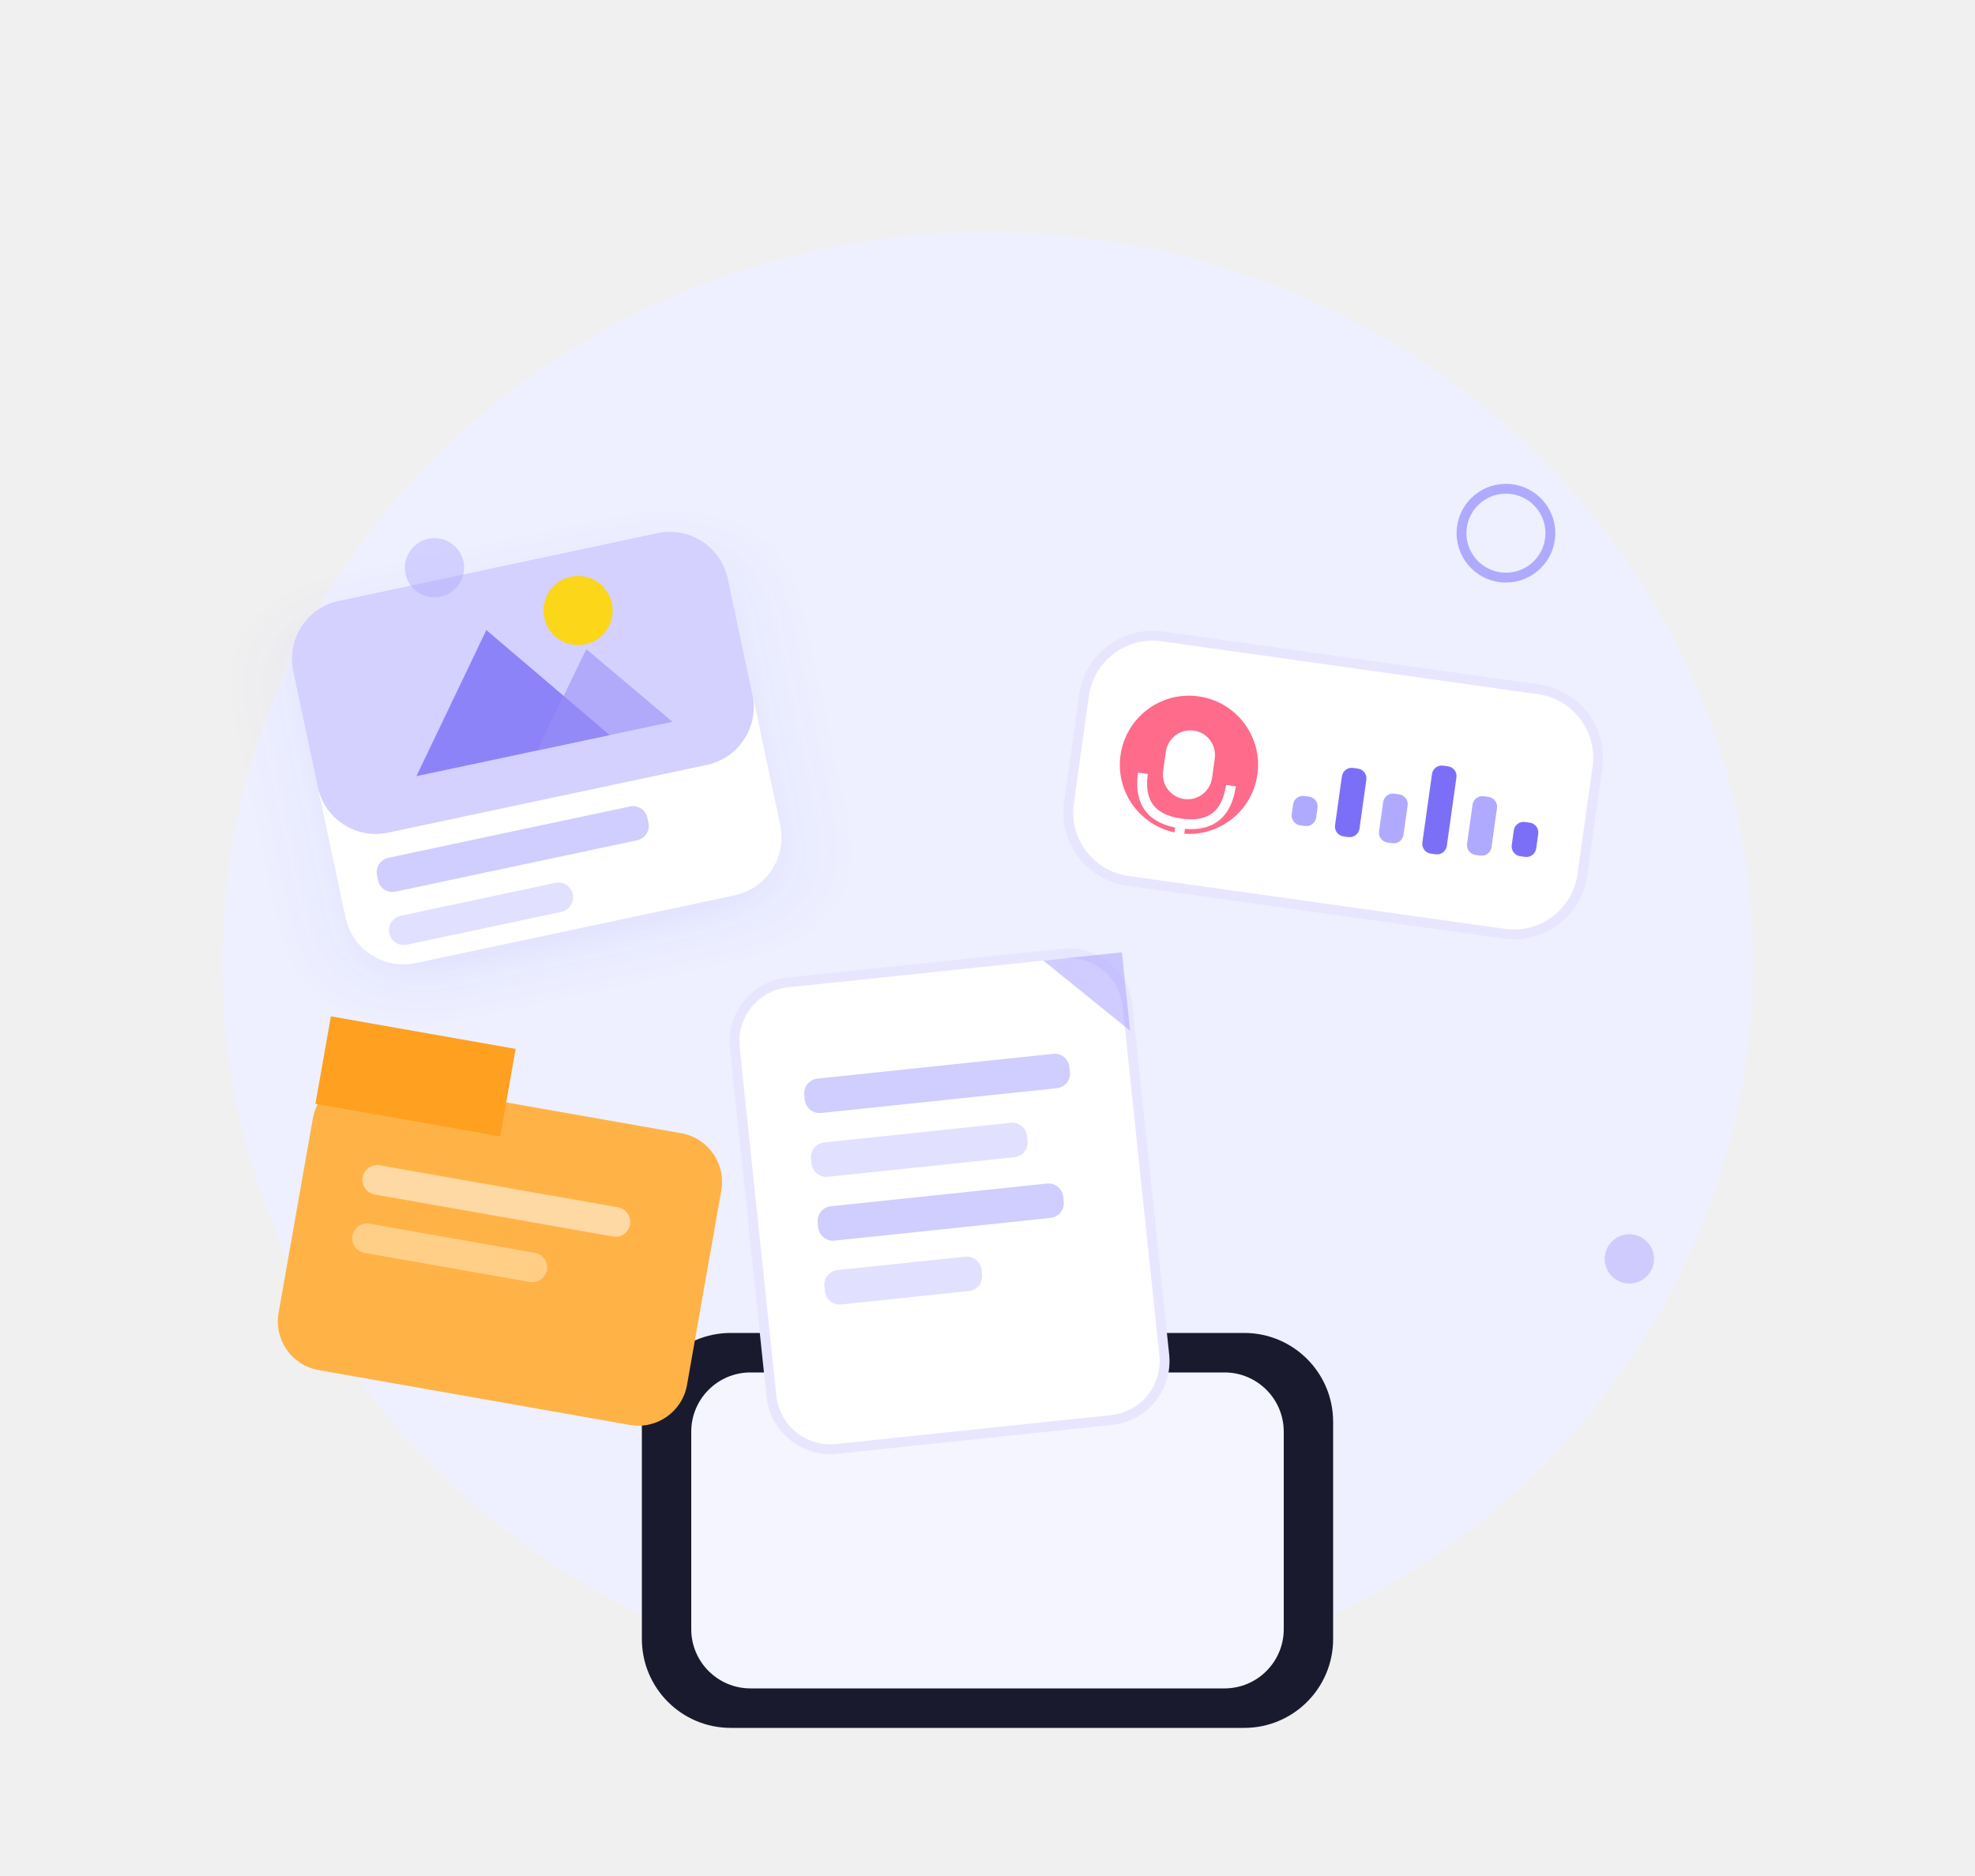
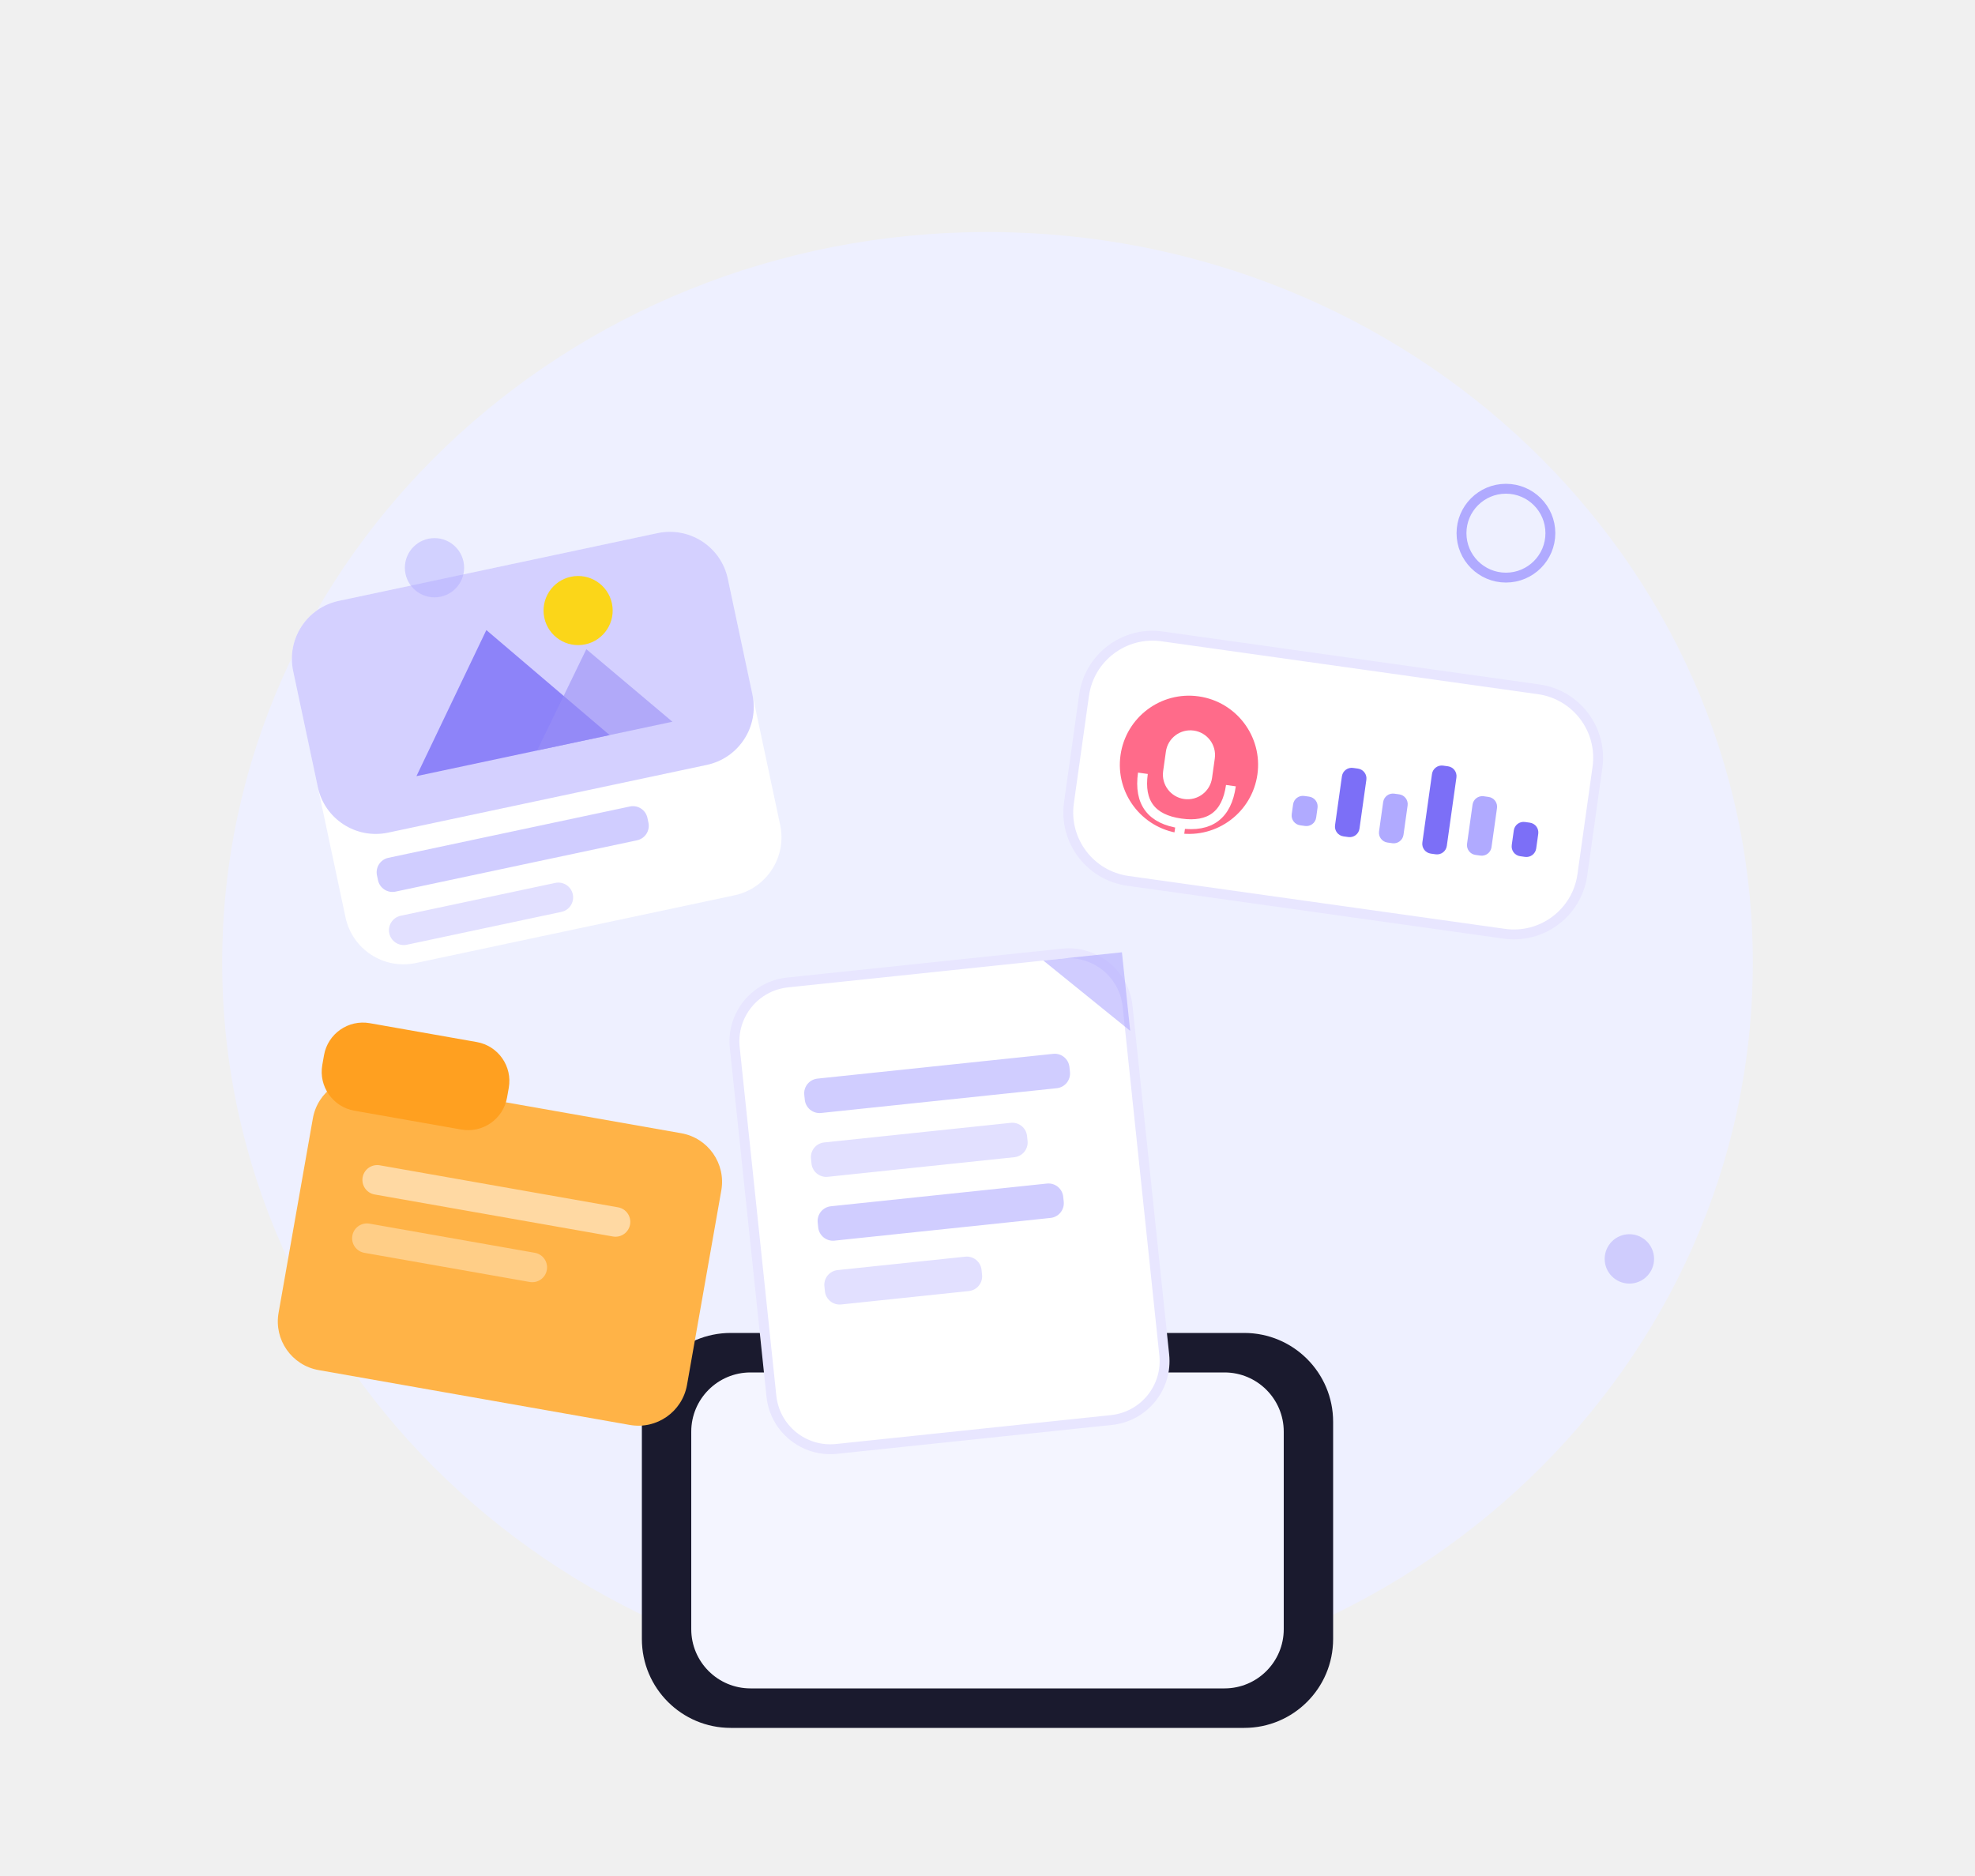
- <svg xmlns="http://www.w3.org/2000/svg" viewBox="0 0 400 380" width="400" height="380">
-   <ellipse cx="200" cy="195" rx="155" ry="148" fill="#EEF0FF" />
-   <rect x="130" y="270" width="140" height="80" rx="18" fill="#1A1A2E" />
-   <rect x="140" y="278" width="120" height="64" rx="12" fill="#F4F5FF" />
-   <g transform="rotate(-12, 130, 170)">
-     <rect x="68" y="110" width="90" height="75" rx="12" fill="white" filter="url(#shadow1)" />
-     <rect x="68" y="110" width="90" height="48" rx="12" fill="#B0AAFF" opacity="0.55" />
-     <polygon points="88,148 108,122 128,148" fill="#7C6FF7" opacity="0.8" />
-     <polygon points="113,148 127,130 141,148" fill="#9990F5" opacity="0.6" />
-     <circle cx="127" cy="122" r="7" fill="#FFD700" opacity="0.9" />
-     <rect x="76" y="163" width="56" height="7" rx="3" fill="#D0CDFF" />
-     <rect x="76" y="175" width="38" height="6" rx="3" fill="#E2E0FF" />
-   </g>
-   <g transform="rotate(8, 240, 175)">
-     <rect x="215" y="130" width="105" height="50" rx="14" fill="white" stroke="#E8E6FF" stroke-width="2" />
-     <circle cx="238" cy="155" r="14" fill="#FF6B8A" />
-     <rect x="233" y="148" width="10" height="14" rx="5" fill="white" />
-     <path d="M229,158 Q229,167 238,167 Q247,167 247,158" stroke="white" stroke-width="2" fill="none" />
-     <line x1="238" y1="167" x2="238" y2="172" stroke="white" stroke-width="2" />
-     <rect x="260" y="158" width="5" height="6" rx="2" fill="#B0AAFF" />
-     <rect x="269" y="151" width="5" height="14" rx="2" fill="#7C6FF7" />
-     <rect x="278" y="155" width="5" height="10" rx="2" fill="#B0AAFF" />
-     <rect x="287" y="148" width="5" height="18" rx="2" fill="#7C6FF7" />
-     <rect x="296" y="153" width="5" height="12" rx="2" fill="#B0AAFF" />
-     <rect x="305" y="157" width="5" height="7" rx="2" fill="#7C6FF7" />
-   </g>
-   <g transform="rotate(-6, 200, 240)">
-     <rect x="152" y="195" width="80" height="95" rx="12" fill="white" stroke="#E8E6FF" stroke-width="2" />
-     <rect x="165" y="215" width="54" height="7" rx="3" fill="#D0CDFF" />
-     <rect x="165" y="228" width="44" height="7" rx="3" fill="#E2E0FF" />
-     <rect x="165" y="241" width="50" height="7" rx="3" fill="#D0CDFF" />
-     <rect x="165" y="254" width="32" height="7" rx="3" fill="#E2E0FF" />
-     <polygon points="216,196 232,196 232,212" fill="#B0AAFF" opacity="0.6" />
-   </g>
-   <g transform="rotate(10, 110, 250)">
-     <rect x="60" y="225" width="84" height="60" rx="10" fill="#FFB347" />
-     <rect x="60" y="214" width="38" height="18" rx="8 8 0 0" fill="#FFA020" />
-     <rect x="72" y="242" width="55" height="6" rx="3" fill="white" opacity="0.5" />
-     <rect x="72" y="254" width="40" height="6" rx="3" fill="white" opacity="0.35" />
-   </g>
-   <circle cx="305" cy="108" r="9" fill="#EEF0FF" stroke="#B0AAFF" stroke-width="2" />
-   <circle cx="88" cy="115" r="6" fill="#B0AAFF" opacity="0.45" />
-   <circle cx="330" cy="255" r="5" fill="#7C6FF7" opacity="0.28" />
-   <defs>
-     <filter id="shadow1" x="-20%" y="-20%" width="140%" height="140%">
-       <feDropShadow dx="0" dy="4" stdDeviation="6" flood-color="#7C6FF7" flood-opacity="0.12" />
-     </filter>
-   </defs>
+ <svg xmlns="http://www.w3.org/2000/svg" width="400" height="380" viewBox="0 0 400 380" fill="none">
+   <path d="M200 343C285.604 343 355 276.738 355 195C355 113.262 285.604 47 200 47C114.396 47 45 113.262 45 195C45 276.738 114.396 343 200 343Z" fill="#EEF0FF" />
+   <path d="M252 270H148C138.059 270 130 278.059 130 288V332C130 341.941 138.059 350 148 350H252C261.941 350 270 341.941 270 332V288C270 278.059 261.941 270 252 270Z" fill="#1A1A2E" />
+   <path d="M248 278H152C145.373 278 140 283.373 140 290V330C140 336.627 145.373 342 152 342H248C254.627 342 260 336.627 260 330V290C260 283.373 254.627 278 248 278Z" fill="#F4F5FF" />
+   <path d="M133.176 107.985L68.618 121.707C62.135 123.085 57.997 129.457 59.375 135.939L69.979 185.825C71.356 192.308 77.729 196.446 84.211 195.068L148.769 181.346C155.252 179.968 159.39 173.596 158.012 167.113L147.408 117.227C146.03 110.745 139.658 106.607 133.176 107.985Z" fill="white" />
+   <path opacity="0.55" d="M133.176 107.985L68.618 121.707C62.135 123.085 57.997 129.457 59.375 135.939L64.365 159.415C65.743 165.898 72.115 170.036 78.598 168.658L143.155 154.936C149.638 153.558 153.776 147.186 152.398 140.703L147.408 117.227C146.03 110.745 139.658 106.607 133.176 107.985Z" fill="#B0AAFF" />
+   <path opacity="0.8" d="M84.344 157.213L98.501 127.623L123.47 148.897L84.344 157.213Z" fill="#7C6FF7" />
+   <path opacity="0.6" d="M108.797 152.015L118.749 131.498L136.185 146.194L108.797 152.015Z" fill="#9990F5" />
+   <path opacity="0.9" d="M118.541 130.52C122.323 129.716 124.737 125.999 123.933 122.217C123.129 118.436 119.412 116.022 115.63 116.826C111.849 117.629 109.435 121.347 110.239 125.128C111.043 128.91 114.76 131.323 118.541 130.52Z" fill="#FFD700" />
+   <path d="M127.566 163.361L78.659 173.757C77.038 174.101 76.004 175.694 76.348 177.315L76.556 178.293C76.901 179.913 78.494 180.948 80.114 180.604L129.022 170.208C130.642 169.863 131.677 168.27 131.333 166.65L131.125 165.672C130.78 164.051 129.187 163.016 127.566 163.361Z" fill="#D0CDFF" />
+   <path d="M112.455 178.841L81.154 185.494C79.533 185.839 78.499 187.432 78.843 189.052C79.188 190.673 80.781 191.708 82.401 191.363L113.702 184.71C115.323 184.365 116.357 182.772 116.013 181.152C115.668 179.531 114.075 178.497 112.455 178.841Z" fill="#E2E0FF" />
+   <path d="M311.62 139.623L235.37 128.907C227.713 127.831 220.634 133.166 219.558 140.822L216.496 162.608C215.42 170.265 220.754 177.344 228.411 178.42L304.662 189.137C312.319 190.213 319.398 184.878 320.474 177.221L323.536 155.436C324.612 147.779 319.277 140.699 311.62 139.623Z" fill="white" stroke="#E8E6FF" stroke-width="2" />
+   <path d="M238.855 168.78C246.511 169.856 253.591 164.521 254.667 156.865C255.743 149.208 250.408 142.129 242.751 141.053C235.095 139.976 228.015 145.311 226.939 152.968C225.863 160.625 231.198 167.704 238.855 168.78Z" fill="#FF6B8A" />
+   <path d="M246.033 153.632C246.417 150.897 244.512 148.369 241.777 147.984C239.043 147.6 236.514 149.505 236.13 152.24L235.573 156.201C235.189 158.936 237.094 161.464 239.829 161.848C242.563 162.233 245.092 160.327 245.476 157.593L246.033 153.632Z" fill="white" />
+   <path d="M231.473 156.635C230.638 162.576 233.191 165.964 239.133 166.799C245.074 167.635 248.463 165.081 249.298 159.14" stroke="white" stroke-width="2" />
+   <path d="M239.133 166.8L238.437 171.751" stroke="white" stroke-width="2" />
+   <path d="M265.142 161.366L264.152 161.227C263.058 161.073 262.047 161.836 261.893 162.929L261.615 164.91C261.461 166.004 262.223 167.015 263.317 167.169L264.307 167.308C265.401 167.462 266.412 166.7 266.566 165.606L266.844 163.625C266.998 162.531 266.236 161.52 265.142 161.366Z" fill="#B0AAFF" />
+   <path d="M275.029 155.687L274.038 155.548C272.945 155.394 271.933 156.156 271.78 157.25L270.388 167.153C270.234 168.247 270.996 169.258 272.09 169.412L273.08 169.551C274.174 169.705 275.185 168.943 275.339 167.849L276.731 157.946C276.885 156.852 276.122 155.841 275.029 155.687Z" fill="#7C6FF7" />
+   <path d="M283.384 160.901L282.394 160.762C281.3 160.608 280.289 161.37 280.135 162.464L279.3 168.405C279.146 169.499 279.909 170.511 281.002 170.664L281.993 170.803C283.086 170.957 284.098 170.195 284.252 169.101L285.087 163.16C285.24 162.066 284.478 161.055 283.384 160.901Z" fill="#B0AAFF" />
+   <path d="M293.271 155.221L292.281 155.082C291.187 154.929 290.176 155.691 290.022 156.784L288.074 170.648C287.92 171.742 288.682 172.753 289.776 172.907L290.766 173.046C291.86 173.2 292.871 172.438 293.025 171.344L294.973 157.48C295.127 156.387 294.365 155.375 293.271 155.221Z" fill="#7C6FF7" />
+   <path d="M301.488 161.425L300.497 161.286C299.404 161.132 298.392 161.895 298.238 162.988L297.125 170.91C296.971 172.004 297.733 173.016 298.827 173.169L299.818 173.309C300.911 173.462 301.923 172.7 302.076 171.606L303.19 163.684C303.344 162.59 302.581 161.579 301.488 161.425Z" fill="#B0AAFF" />
+   <path d="M309.843 166.639L308.853 166.5C307.759 166.346 306.748 167.108 306.594 168.202L306.177 171.173C306.023 172.267 306.785 173.278 307.879 173.432L308.869 173.571C309.963 173.725 310.974 172.962 311.128 171.869L311.546 168.898C311.699 167.804 310.937 166.793 309.843 166.639Z" fill="#7C6FF7" />
+   <path d="M215.187 193.156L159.493 199.01C152.902 199.702 148.121 205.607 148.813 212.198L156.235 282.809C156.928 289.4 162.832 294.182 169.424 293.489L225.117 287.636C231.708 286.943 236.489 281.038 235.797 274.447L228.375 203.836C227.682 197.245 221.778 192.463 215.187 193.156Z" fill="white" stroke="#E8E6FF" stroke-width="2" />
+   <path d="M213.299 213.465L165.562 218.482C163.914 218.655 162.719 220.131 162.892 221.779L162.996 222.774C163.17 224.421 164.646 225.617 166.294 225.444L214.031 220.426C215.678 220.253 216.874 218.777 216.701 217.129L216.596 216.135C216.423 214.487 214.947 213.291 213.299 213.465Z" fill="#D0CDFF" />
+   <path d="M204.713 227.439L166.921 231.411C165.273 231.584 164.078 233.06 164.251 234.708L164.355 235.702C164.529 237.35 166.005 238.545 167.653 238.372L205.444 234.4C207.092 234.227 208.288 232.751 208.114 231.103L208.01 230.109C207.837 228.461 206.36 227.265 204.713 227.439Z" fill="#E2E0FF" />
+   <path d="M212.039 239.74L168.28 244.339C166.632 244.513 165.437 245.989 165.61 247.637L165.714 248.631C165.887 250.279 167.364 251.474 169.011 251.301L212.77 246.702C214.418 246.529 215.614 245.053 215.44 243.405L215.336 242.41C215.163 240.762 213.686 239.567 212.039 239.74Z" fill="#D0CDFF" />
+   <path d="M195.496 254.55L169.639 257.268C167.991 257.441 166.795 258.918 166.969 260.565L167.073 261.56C167.246 263.208 168.723 264.403 170.37 264.23L196.228 261.512C197.876 261.339 199.071 259.863 198.898 258.215L198.793 257.22C198.62 255.573 197.144 254.377 195.496 254.55Z" fill="#E2E0FF" />
+   <path opacity="0.6" d="M211.313 194.569L227.225 192.896L228.898 208.808L211.313 194.569Z" fill="#B0AAFF" />
+   <path d="M137.977 229.547L74.949 218.434C69.51 217.475 64.323 221.107 63.364 226.545L56.418 265.938C55.459 271.377 59.091 276.563 64.53 277.522L127.558 288.636C132.997 289.595 138.183 285.963 139.142 280.524L146.088 241.132C147.047 235.693 143.416 230.506 137.977 229.547Z" fill="#FFB347" />
+   <path d="M96.555 211.074L74.889 207.254C70.538 206.486 66.389 209.392 65.622 213.743L65.275 215.713C64.507 220.064 67.413 224.213 71.764 224.98L93.43 228.8C97.781 229.568 101.93 226.662 102.697 222.311L103.044 220.342C103.812 215.99 100.906 211.841 96.555 211.074Z" fill="#FFA020" />
+   <path opacity="0.5" d="M125.177 244.553L76.921 236.044C75.289 235.756 73.733 236.846 73.446 238.477C73.158 240.109 74.247 241.665 75.879 241.953L124.135 250.462C125.766 250.749 127.322 249.66 127.61 248.028C127.898 246.396 126.808 244.84 125.177 244.553Z" fill="white" />
+   <path opacity="0.35" d="M108.321 253.766L74.837 247.862C73.206 247.574 71.65 248.663 71.362 250.295C71.074 251.927 72.164 253.483 73.795 253.77L107.279 259.674C108.91 259.962 110.466 258.873 110.754 257.241C111.042 255.609 109.952 254.053 108.321 253.766Z" fill="white" />
+   <path d="M305 117C309.971 117 314 112.971 314 108C314 103.029 309.971 99 305 99C300.029 99 296 103.029 296 108C296 112.971 300.029 117 305 117Z" fill="#EEF0FF" stroke="#B0AAFF" stroke-width="2" />
+   <path opacity="0.45" d="M88 121C91.314 121 94 118.314 94 115C94 111.686 91.314 109 88 109C84.686 109 82 111.686 82 115C82 118.314 84.686 121 88 121Z" fill="#B0AAFF" />
+   <path opacity="0.28" d="M330 260C332.761 260 335 257.761 335 255C335 252.239 332.761 250 330 250C327.239 250 325 252.239 325 255C325 257.761 327.239 260 330 260Z" fill="#7C6FF7" />
</svg>
